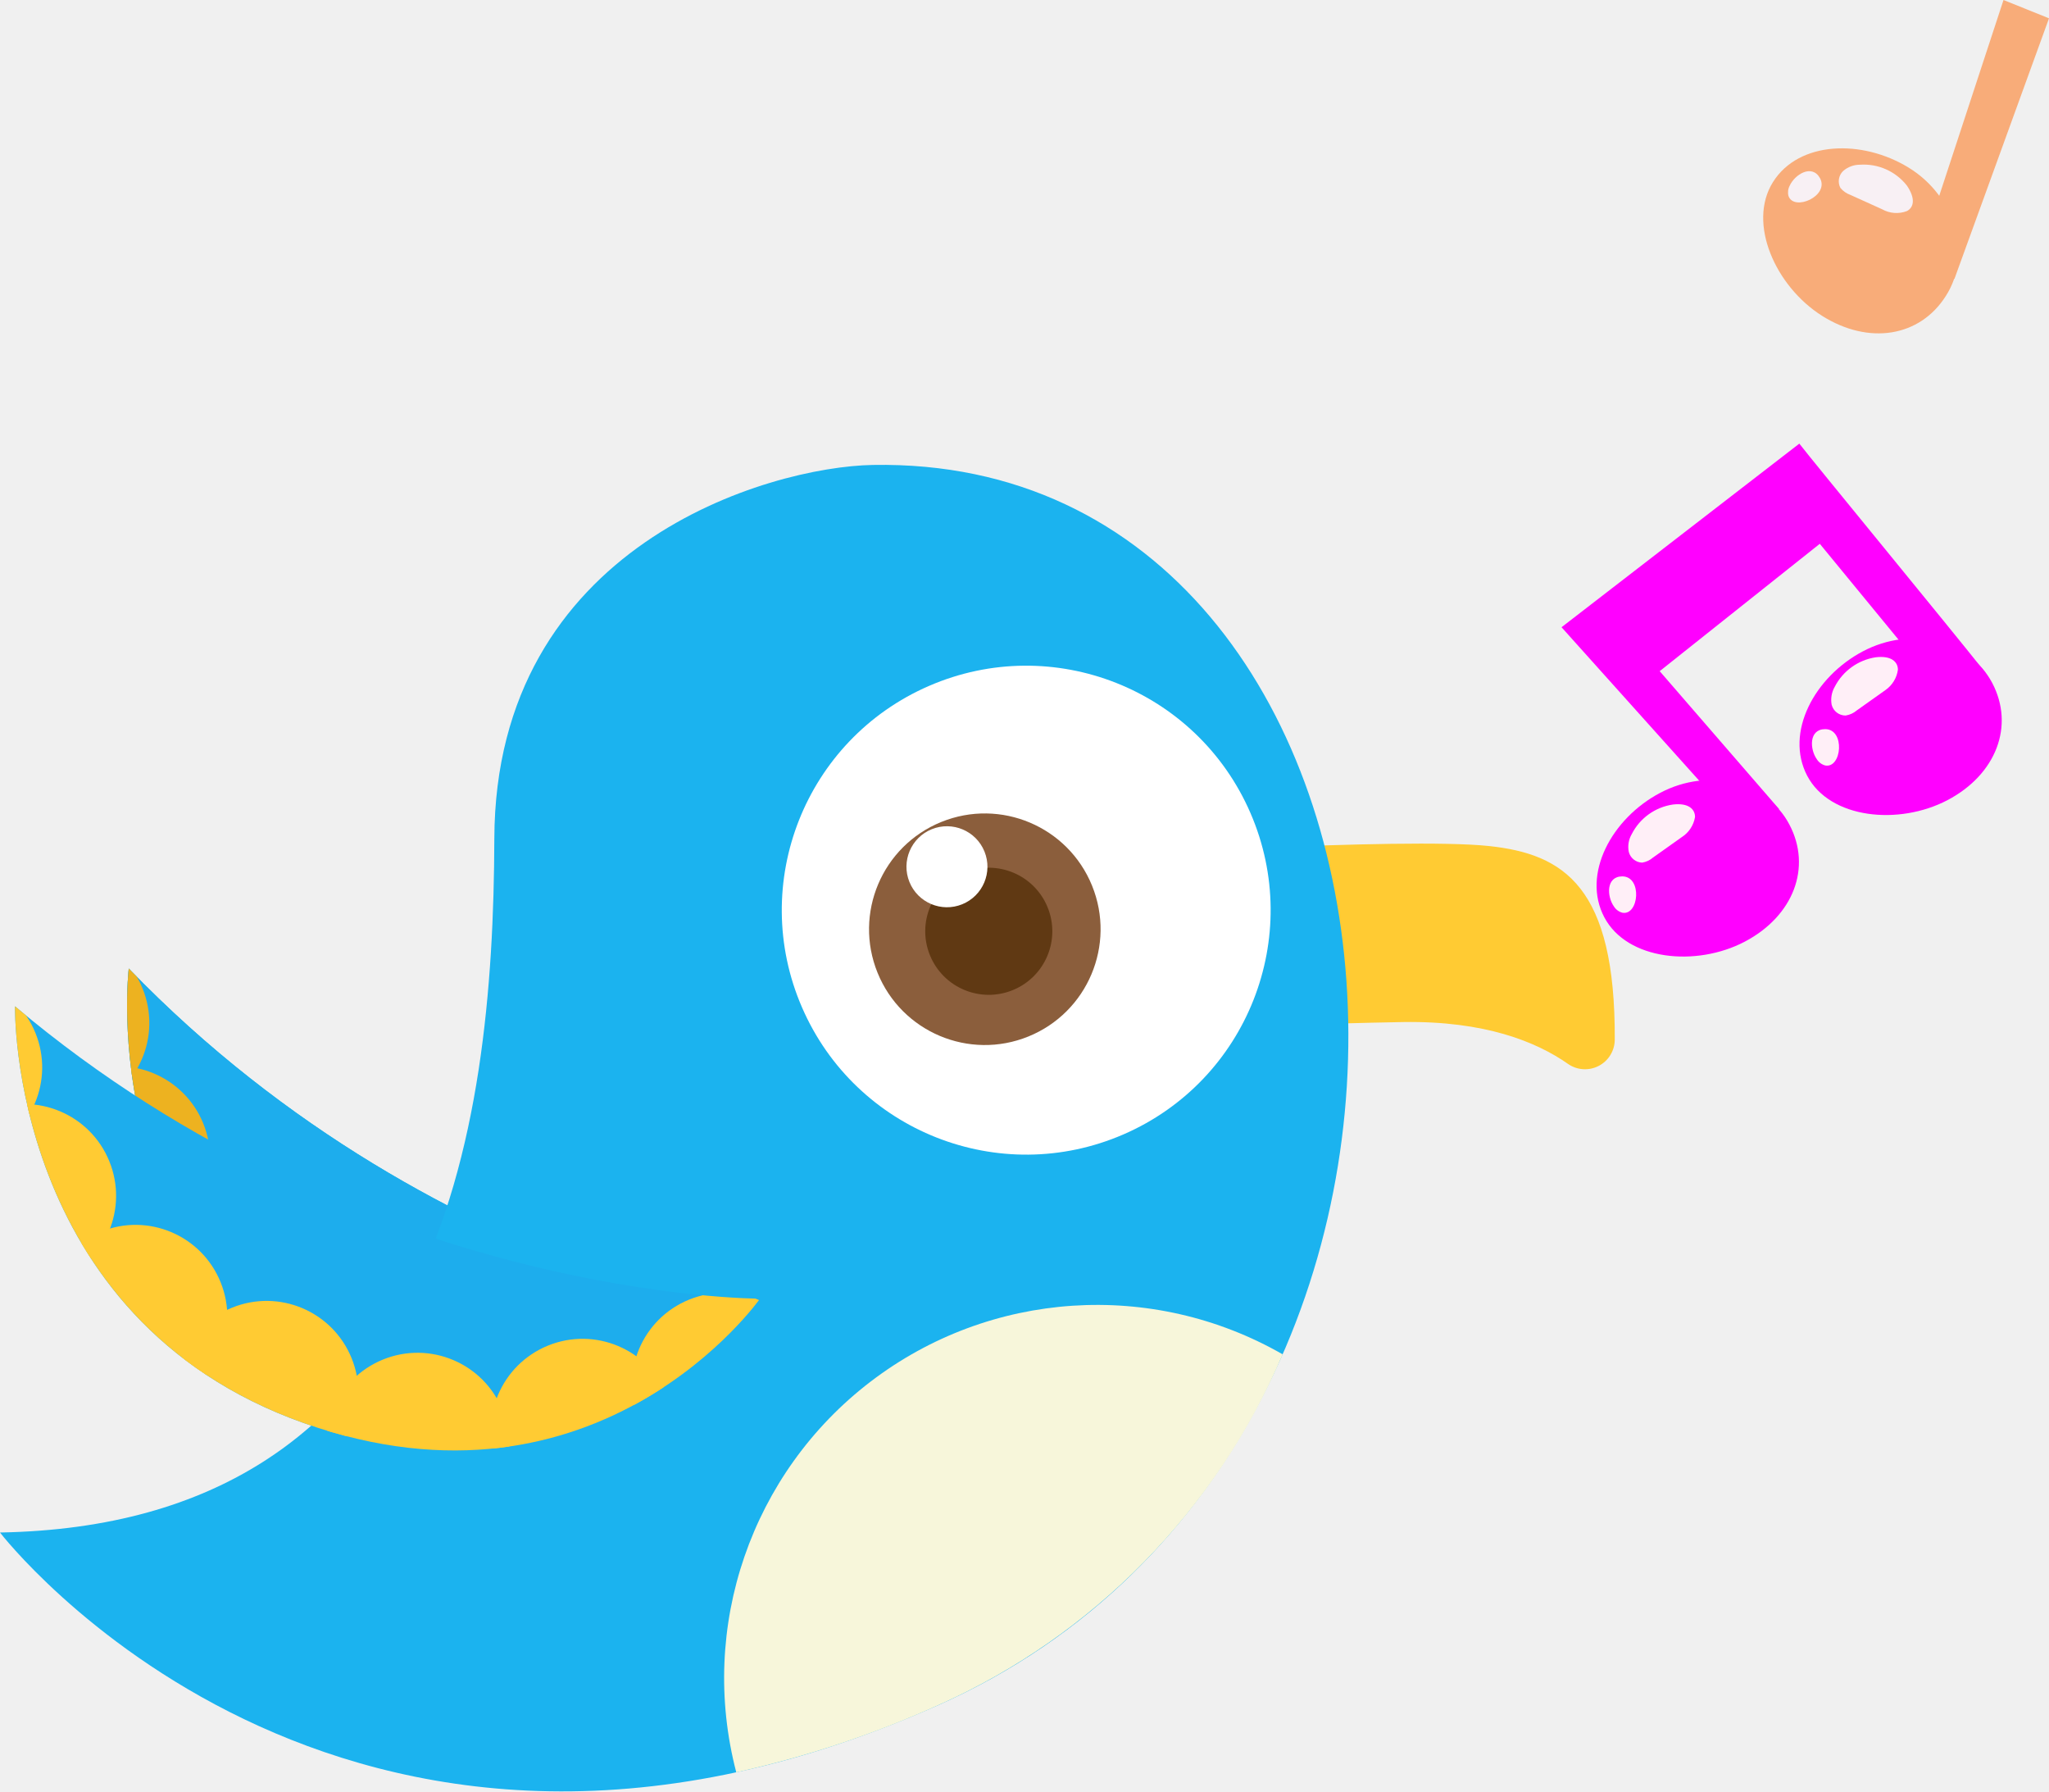
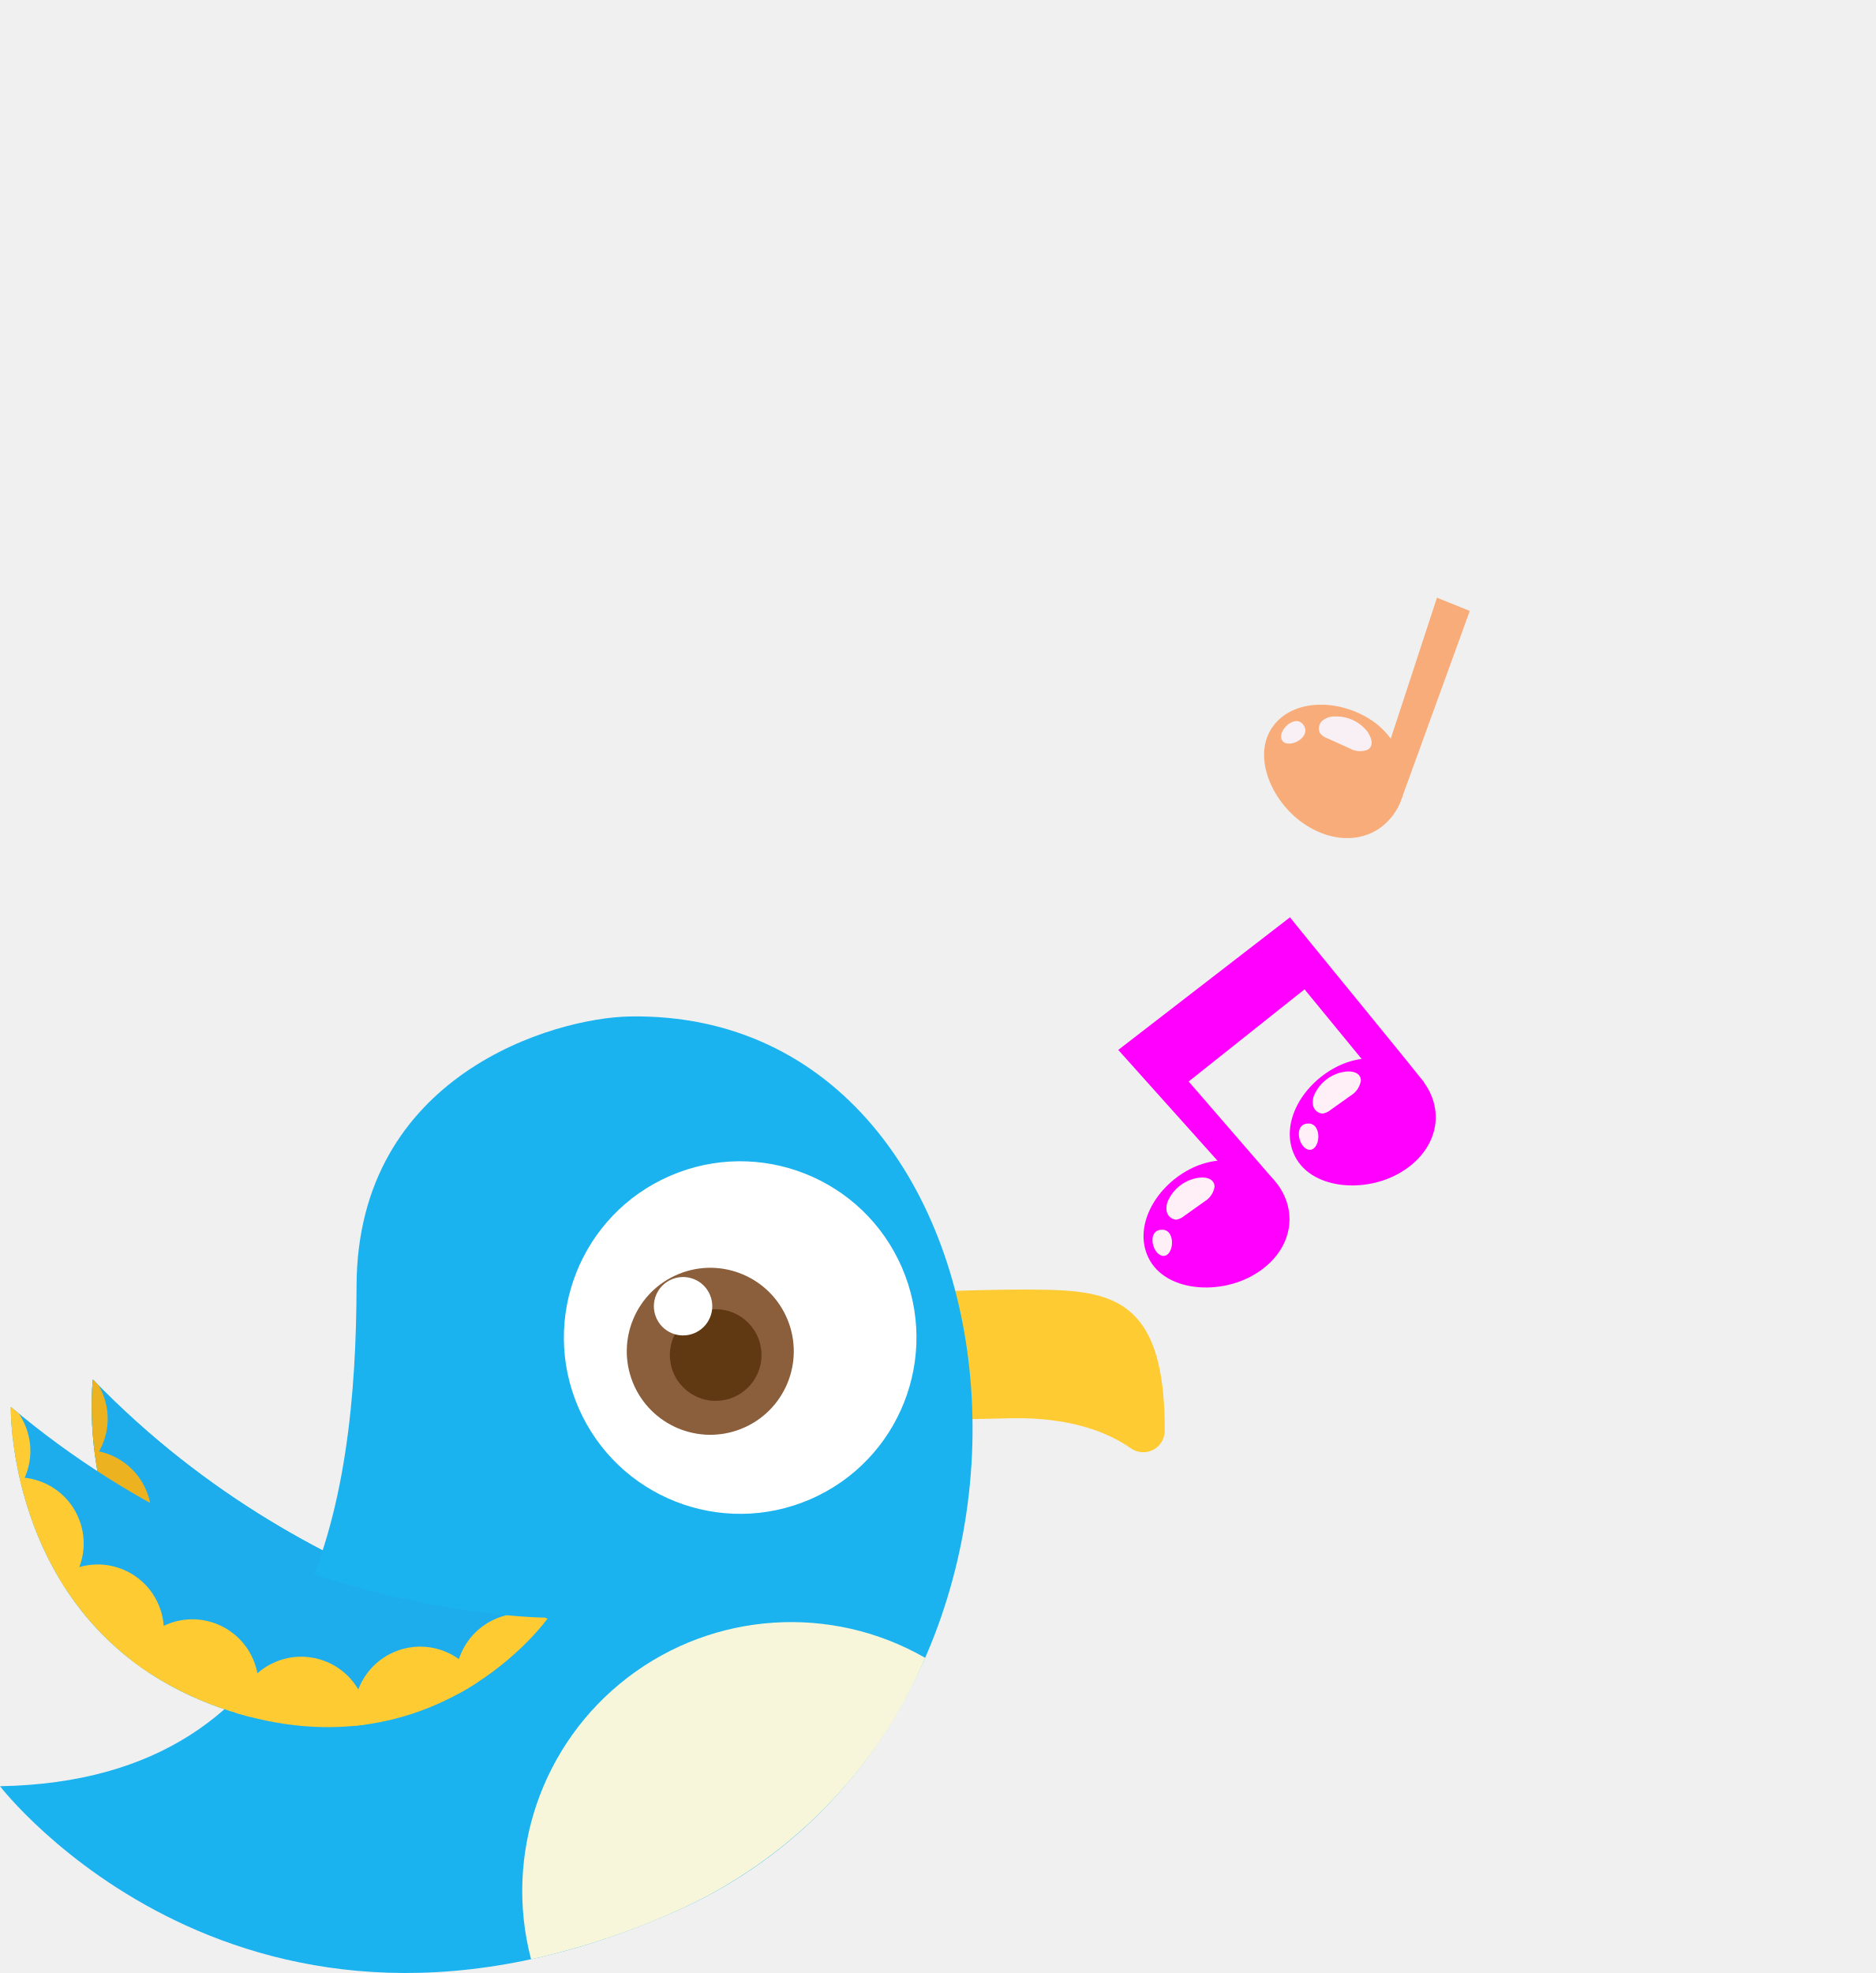
- <svg xmlns="http://www.w3.org/2000/svg" id="Layer_1" data-name="Layer 1" viewBox="0 0 143.21 125.18">
+ <svg xmlns="http://www.w3.org/2000/svg" id="Layer_1" data-name="Layer 1" viewBox="0 0 181.76 191.19">
  <defs>
    <style>.cls-1{fill:#1daded;}.cls-2{fill:none;}.cls-3{opacity:0.5;}.cls-4{fill:#ff6801;}.cls-5{fill:#ffeff7;}.cls-6{fill:#f0f;}.cls-7{fill:#1ebde2;}.cls-8{clip-path:url(#clip-path);}.cls-9{fill:#edb220;}.cls-10{fill:#ffcb33;}.cls-11{fill:#1bb3ef;}.cls-12{fill:#f7f6da;}.cls-13{fill:#fff;}.cls-14{fill:#8b5e3c;}.cls-15{fill:#603913;}.cls-16{clip-path:url(#clip-path-2);}</style>
    <clipPath id="clip-path">
-       <path id="SVGID" class="cls-1" d="M58.7,93.24S31.06,90.51,9,67.68c0,0-2.65,21.64,17.15,31S58.7,93.24,58.7,93.24Z" />
+       <path id="SVGID" class="cls-1" d="M58.7,159.24S31.06,156.52,9,133.68c0,0-2.65,21.65,17.15,31S58.7,159.24,58.7,159.24Z" />
    </clipPath>
    <clipPath id="clip-path-2">
-       <path id="SVGID-2" data-name="SVGID" class="cls-2" d="M53.12,90.75s-27.77.07-52.07-20.43c0,0-.46,21.8,20.18,29.12S53.12,90.75,53.12,90.75Z" />
+       <path id="SVGID-2" data-name="SVGID" class="cls-2" d="M53.12,156.76s-27.77.07-52.07-20.43c0,0-.46,21.8,20.18,29.12S53.12,156.76,53.12,156.76Z" />
    </clipPath>
  </defs>
  <g class="cls-3">
-     <polygon class="cls-4" points="140.03 0 135.26 14.53 133.92 18.28 136.6 19.49 143.21 1.28 140.03 0" />
-     <path class="cls-4" d="M136,20.68c-1.82,2.88-5.4,3.44-8.65,1.39s-5.24-6.47-3.43-9.35,6.24-3,9.49-1S137.86,17.8,136,20.68Z" />
-     <path class="cls-5" d="M125,13.69c.38,1.11,2.89,0,2.2-1.25-.57-1-1.76-.24-2.11.53A1,1,0,0,0,125,13.69Z" />
-     <path class="cls-5" d="M133.28,14.75c.49-.26.61-.88,0-1.78A3.84,3.84,0,0,0,130,11.51a1.79,1.79,0,0,0-1.18.44,1,1,0,0,0-.19,1.18,1.59,1.59,0,0,0,.7.49l2.21,1A2.05,2.05,0,0,0,133.28,14.75Z" />
+     <polygon class="cls-4" points="139.24 57.92 134.48 72.45 133.13 76.2 135.81 77.41 142.42 59.2 139.24 57.92" />
+     <path class="cls-4" d="M135.25,78.6c-1.81,2.88-5.4,3.44-8.65,1.39s-5.24-6.47-3.42-9.35,6.23-3,9.48-1S137.07,75.72,135.25,78.6Z" />
+     <path class="cls-5" d="M124.17,71.61c.38,1.1,2.89,0,2.2-1.26-.57-1-1.76-.23-2.11.54A1,1,0,0,0,124.17,71.61Z" />
+     <path class="cls-5" d="M132.5,72.66c.49-.25.6-.87,0-1.77a3.84,3.84,0,0,0-3.22-1.46,1.78,1.78,0,0,0-1.18.44,1,1,0,0,0-.19,1.18,1.49,1.49,0,0,0,.7.49l2.21,1A2,2,0,0,0,132.5,72.66Z" />
  </g>
-   <path class="cls-6" d="M119.35,55.21,109.14,43.83,125.76,31c.87,1.14,10.63,13,13,16l-2.41,2.15L127.19,38,116,46.9l8.34,9.63-2.39,1.72Z" />
-   <path class="cls-6" d="M125.06,57.61c1.59,3,.29,6.4-3.11,8.19s-8.23,1.31-9.82-1.7.51-6.91,3.91-8.7S123.48,54.6,125.06,57.61Z" />
-   <path class="cls-6" d="M139.24,47.72c1.58,3,.28,6.4-3.12,8.19s-8.23,1.31-9.81-1.7.5-6.91,3.9-8.7S137.65,44.71,139.24,47.72Z" />
-   <path class="cls-5" d="M113.39,63.78c1.16.22,1.41-2.53,0-2.54-1.16,0-1.08,1.41-.59,2.1A1,1,0,0,0,113.39,63.78Z" />
-   <path class="cls-5" d="M118.47,57.09c0-.55-.46-1-1.55-.87a3.85,3.85,0,0,0-2.87,2.06,1.77,1.77,0,0,0-.21,1.25,1,1,0,0,0,.93.75,1.52,1.52,0,0,0,.77-.36l2-1.42A2.07,2.07,0,0,0,118.47,57.09Z" />
-   <path class="cls-5" d="M127.57,53.49c1.16.22,1.41-2.53,0-2.54-1.16,0-1.08,1.41-.59,2.1A1,1,0,0,0,127.57,53.49Z" />
-   <path class="cls-5" d="M132.65,46.8c0-.55-.46-1-1.55-.87A3.88,3.88,0,0,0,128.23,48a1.84,1.84,0,0,0-.21,1.25A1,1,0,0,0,129,50a1.59,1.59,0,0,0,.78-.36l2-1.42A2.07,2.07,0,0,0,132.65,46.8Z" />
-   <path class="cls-7" d="M58.7,93.24S31.06,90.51,9,67.68c0,0-2.65,21.64,17.15,31S58.7,93.24,58.7,93.24Z" />
-   <path id="SVGID-3" data-name="SVGID" class="cls-1" d="M58.7,93.24S31.06,90.51,9,67.68c0,0-2.65,21.64,17.15,31S58.7,93.24,58.7,93.24Z" />
+   <path class="cls-6" d="M118.56,113.13l-10.2-11.39L125,88.89c.87,1.13,10.63,13,13,16L135.54,107l-9.13-11.13-11.23,8.93,8.34,9.64-2.38,1.72Z" />
+   <path class="cls-6" d="M124.28,115.53c1.59,3,.28,6.4-3.12,8.19s-8.22,1.31-9.81-1.71.5-6.9,3.9-8.69S122.69,112.52,124.28,115.53Z" />
+   <path class="cls-6" d="M138.45,105.64c1.59,3,.28,6.4-3.12,8.19s-8.22,1.31-9.81-1.71.5-6.9,3.9-8.69S136.86,102.63,138.45,105.64Z" />
+   <path class="cls-5" d="M112.61,121.69c1.15.22,1.4-2.53,0-2.53-1.17,0-1.09,1.4-.59,2.09A1,1,0,0,0,112.61,121.69Z" />
+   <path class="cls-5" d="M117.69,115c0-.55-.46-1-1.55-.87a3.85,3.85,0,0,0-2.88,2.06,1.8,1.8,0,0,0-.2,1.24,1,1,0,0,0,.92.76,1.61,1.61,0,0,0,.78-.37l2-1.42A2,2,0,0,0,117.69,115Z" />
+   <path class="cls-5" d="M126.79,111.41c1.15.22,1.4-2.53,0-2.54-1.16,0-1.09,1.41-.59,2.1A1,1,0,0,0,126.79,111.41Z" />
+   <path class="cls-5" d="M131.87,104.72c0-.55-.46-1-1.55-.87a3.85,3.85,0,0,0-2.88,2.06,1.8,1.8,0,0,0-.2,1.24,1,1,0,0,0,.92.76,1.59,1.59,0,0,0,.78-.36l2-1.42A2.06,2.06,0,0,0,131.87,104.72Z" />
+   <path class="cls-7" d="M58.7,159.24S31.06,156.52,9,133.68c0,0-2.65,21.65,17.15,31S58.7,159.24,58.7,159.24Z" />
+   <path id="SVGID-3" data-name="SVGID" class="cls-1" d="M58.7,159.24S31.06,156.52,9,133.68c0,0-2.65,21.65,17.15,31S58.7,159.24,58.7,159.24Z" />
  <g class="cls-8">
-     <circle class="cls-9" cx="55.56" cy="98.95" r="6.41" transform="translate(-25.58 19.62) rotate(-16.33)" />
-     <circle class="cls-9" cx="45.44" cy="101.16" r="6.41" transform="translate(-26.61 16.86) rotate(-16.33)" />
-     <circle class="cls-9" cx="33.87" cy="100.98" r="6.41" transform="matrix(0.96, -0.28, 0.28, 0.96, -27.03, 13.6)" />
-     <circle class="cls-9" cx="23.73" cy="96.31" r="6.41" transform="translate(-26.12 10.56) rotate(-16.33)" />
-     <circle class="cls-9" cx="15.16" cy="90.1" r="6.41" transform="translate(-24.72 7.9) rotate(-16.33)" />
-     <circle class="cls-9" cx="8.27" cy="80.92" r="6.41" transform="translate(-22.42 5.59) rotate(-16.33)" />
-     <circle class="cls-9" cx="4.03" cy="71.48" r="6.41" transform="translate(-19.94 4.02) rotate(-16.33)" />
+     <circle class="cls-9" cx="55.56" cy="164.96" r="6.41" transform="translate(-44.14 22.28) rotate(-16.33)" />
+     <circle class="cls-9" cx="45.44" cy="167.17" r="6.41" transform="translate(-45.17 19.52) rotate(-16.33)" />
+     <circle class="cls-9" cx="33.87" cy="166.98" r="6.41" transform="matrix(0.96, -0.28, 0.28, 0.96, -45.59, 16.26)" />
+     <circle class="cls-9" cx="23.73" cy="162.32" r="6.41" transform="translate(-44.68 13.22) rotate(-16.33)" />
+     <circle class="cls-9" cx="15.16" cy="156.1" r="6.41" transform="translate(-43.28 10.56) rotate(-16.33)" />
+     <circle class="cls-9" cx="8.27" cy="146.92" r="6.41" transform="translate(-40.98 8.25) rotate(-16.33)" />
+     <circle class="cls-9" cx="4.03" cy="137.48" r="6.41" transform="translate(-38.5 6.68) rotate(-16.33)" />
  </g>
-   <path class="cls-10" d="M76.45,59.86s21.64-1.38,27.62-.74c5.26.56,8.84,2.86,8.79,13.53a2.08,2.08,0,0,1-3.29,1.68c-2.19-1.53-5.79-3-11.5-2.91-11.7.21-21.14.88-21.14.88S76.44,59.12,76.45,59.86Z" />
-   <path class="cls-11" d="M61,32.49c-7.26.13-26.39,5.6-26.45,26.12S30.76,106.53,0,107.09c0,0,23.63,30.76,65.59,12.06S101.2,31.77,61,32.49Z" />
-   <path class="cls-12" d="M89.65,94.64a47,47,0,0,1-24.06,24.51,71.93,71.93,0,0,1-14.13,4.7A26.07,26.07,0,0,1,89.65,94.64Z" />
-   <circle class="cls-13" cx="71.72" cy="63.61" r="17.08" transform="translate(-19.38 33.77) rotate(-23.44)" />
-   <circle class="cls-14" cx="68.83" cy="64.93" r="8.09" transform="translate(-19.37 30.67) rotate(-22.1)" />
-   <circle class="cls-15" cx="68.62" cy="65.11" r="4.42" transform="matrix(0.93, -0.38, 0.38, 0.93, -19.45, 30.6)" />
-   <circle class="cls-13" cx="66.19" cy="60.57" r="2.83" transform="translate(-17.93 29.35) rotate(-22.1)" />
-   <path class="cls-1" d="M53.12,90.75s-27.77.07-52.07-20.43c0,0-.46,21.8,20.18,29.12S53.12,90.75,53.12,90.75Z" />
+   <path class="cls-10" d="M76.45,125.87s21.64-1.38,27.62-.74c5.26.56,8.84,2.85,8.79,13.53a2.08,2.08,0,0,1-3.29,1.68c-2.19-1.53-5.79-3-11.5-2.91-11.7.21-21.14.88-21.14.88S76.44,125.13,76.45,125.87Z" />
+   <path class="cls-11" d="M61,98.5c-7.26.13-26.39,5.6-26.45,26.11S30.76,172.54,0,173.09c0,0,23.63,30.77,65.59,12.07S101.2,97.78,61,98.5Z" />
+   <path class="cls-12" d="M89.65,160.65a47,47,0,0,1-24.06,24.51,71.93,71.93,0,0,1-14.13,4.7,26.06,26.06,0,0,1,38.19-29.21Z" />
+   <circle class="cls-13" cx="71.72" cy="129.62" r="17.08" transform="translate(-45.64 39.22) rotate(-23.44)" />
+   <circle class="cls-14" cx="68.83" cy="130.94" r="8.09" transform="translate(-44.21 35.52) rotate(-22.1)" />
+   <circle class="cls-15" cx="68.62" cy="131.11" r="4.42" transform="matrix(0.93, -0.38, 0.38, 0.93, -44.29, 35.45)" />
+   <circle class="cls-13" cx="66.19" cy="126.58" r="2.83" transform="translate(-42.76 34.2) rotate(-22.1)" />
+   <path class="cls-1" d="M53.12,156.76s-27.77.07-52.07-20.43c0,0-.46,21.8,20.18,29.12S53.12,156.76,53.12,156.76Z" />
  <g class="cls-16">
-     <circle class="cls-10" cx="50.57" cy="96.75" r="6.41" transform="translate(-32.68 26.14) rotate(-22.1)" />
-     <circle class="cls-10" cx="40.72" cy="99.96" r="6.41" transform="translate(-34.62 22.67) rotate(-22.1)" />
-     <circle class="cls-10" cx="29.19" cy="100.94" r="6.41" transform="translate(-35.84 18.4) rotate(-22.1)" />
-     <circle class="cls-10" cx="18.64" cy="97.32" r="6.41" transform="translate(-35.25 14.16) rotate(-22.1)" />
-     <circle class="cls-10" cx="9.48" cy="92" r="6.41" transform="translate(-33.92 10.33) rotate(-22.1)" />
-     <circle class="cls-10" cx="1.7" cy="83.56" r="6.41" transform="translate(-31.31 6.78) rotate(-22.1)" />
-     <circle class="cls-10" cx="-3.46" cy="74.59" r="6.41" transform="translate(-28.32 4.18) rotate(-22.1)" />
+     <circle class="cls-10" cx="50.57" cy="162.75" r="6.41" transform="translate(-57.52 30.99) rotate(-22.1)" />
+     <circle class="cls-10" cx="40.72" cy="165.97" r="6.41" transform="translate(-59.45 27.52) rotate(-22.1)" />
+     <circle class="cls-10" cx="29.19" cy="166.95" r="6.41" transform="translate(-60.67 23.25) rotate(-22.1)" />
+     <circle class="cls-10" cx="18.64" cy="163.33" r="6.41" transform="translate(-60.08 19.01) rotate(-22.1)" />
+     <circle class="cls-10" cx="9.48" cy="158.01" r="6.41" transform="translate(-58.76 15.18) rotate(-22.1)" />
+     <circle class="cls-10" cx="1.7" cy="149.57" r="6.41" transform="translate(-56.15 11.63) rotate(-22.1)" />
+     <circle class="cls-10" cx="-3.46" cy="140.6" r="6.41" transform="translate(-53.16 9.03) rotate(-22.1)" />
  </g>
</svg>
